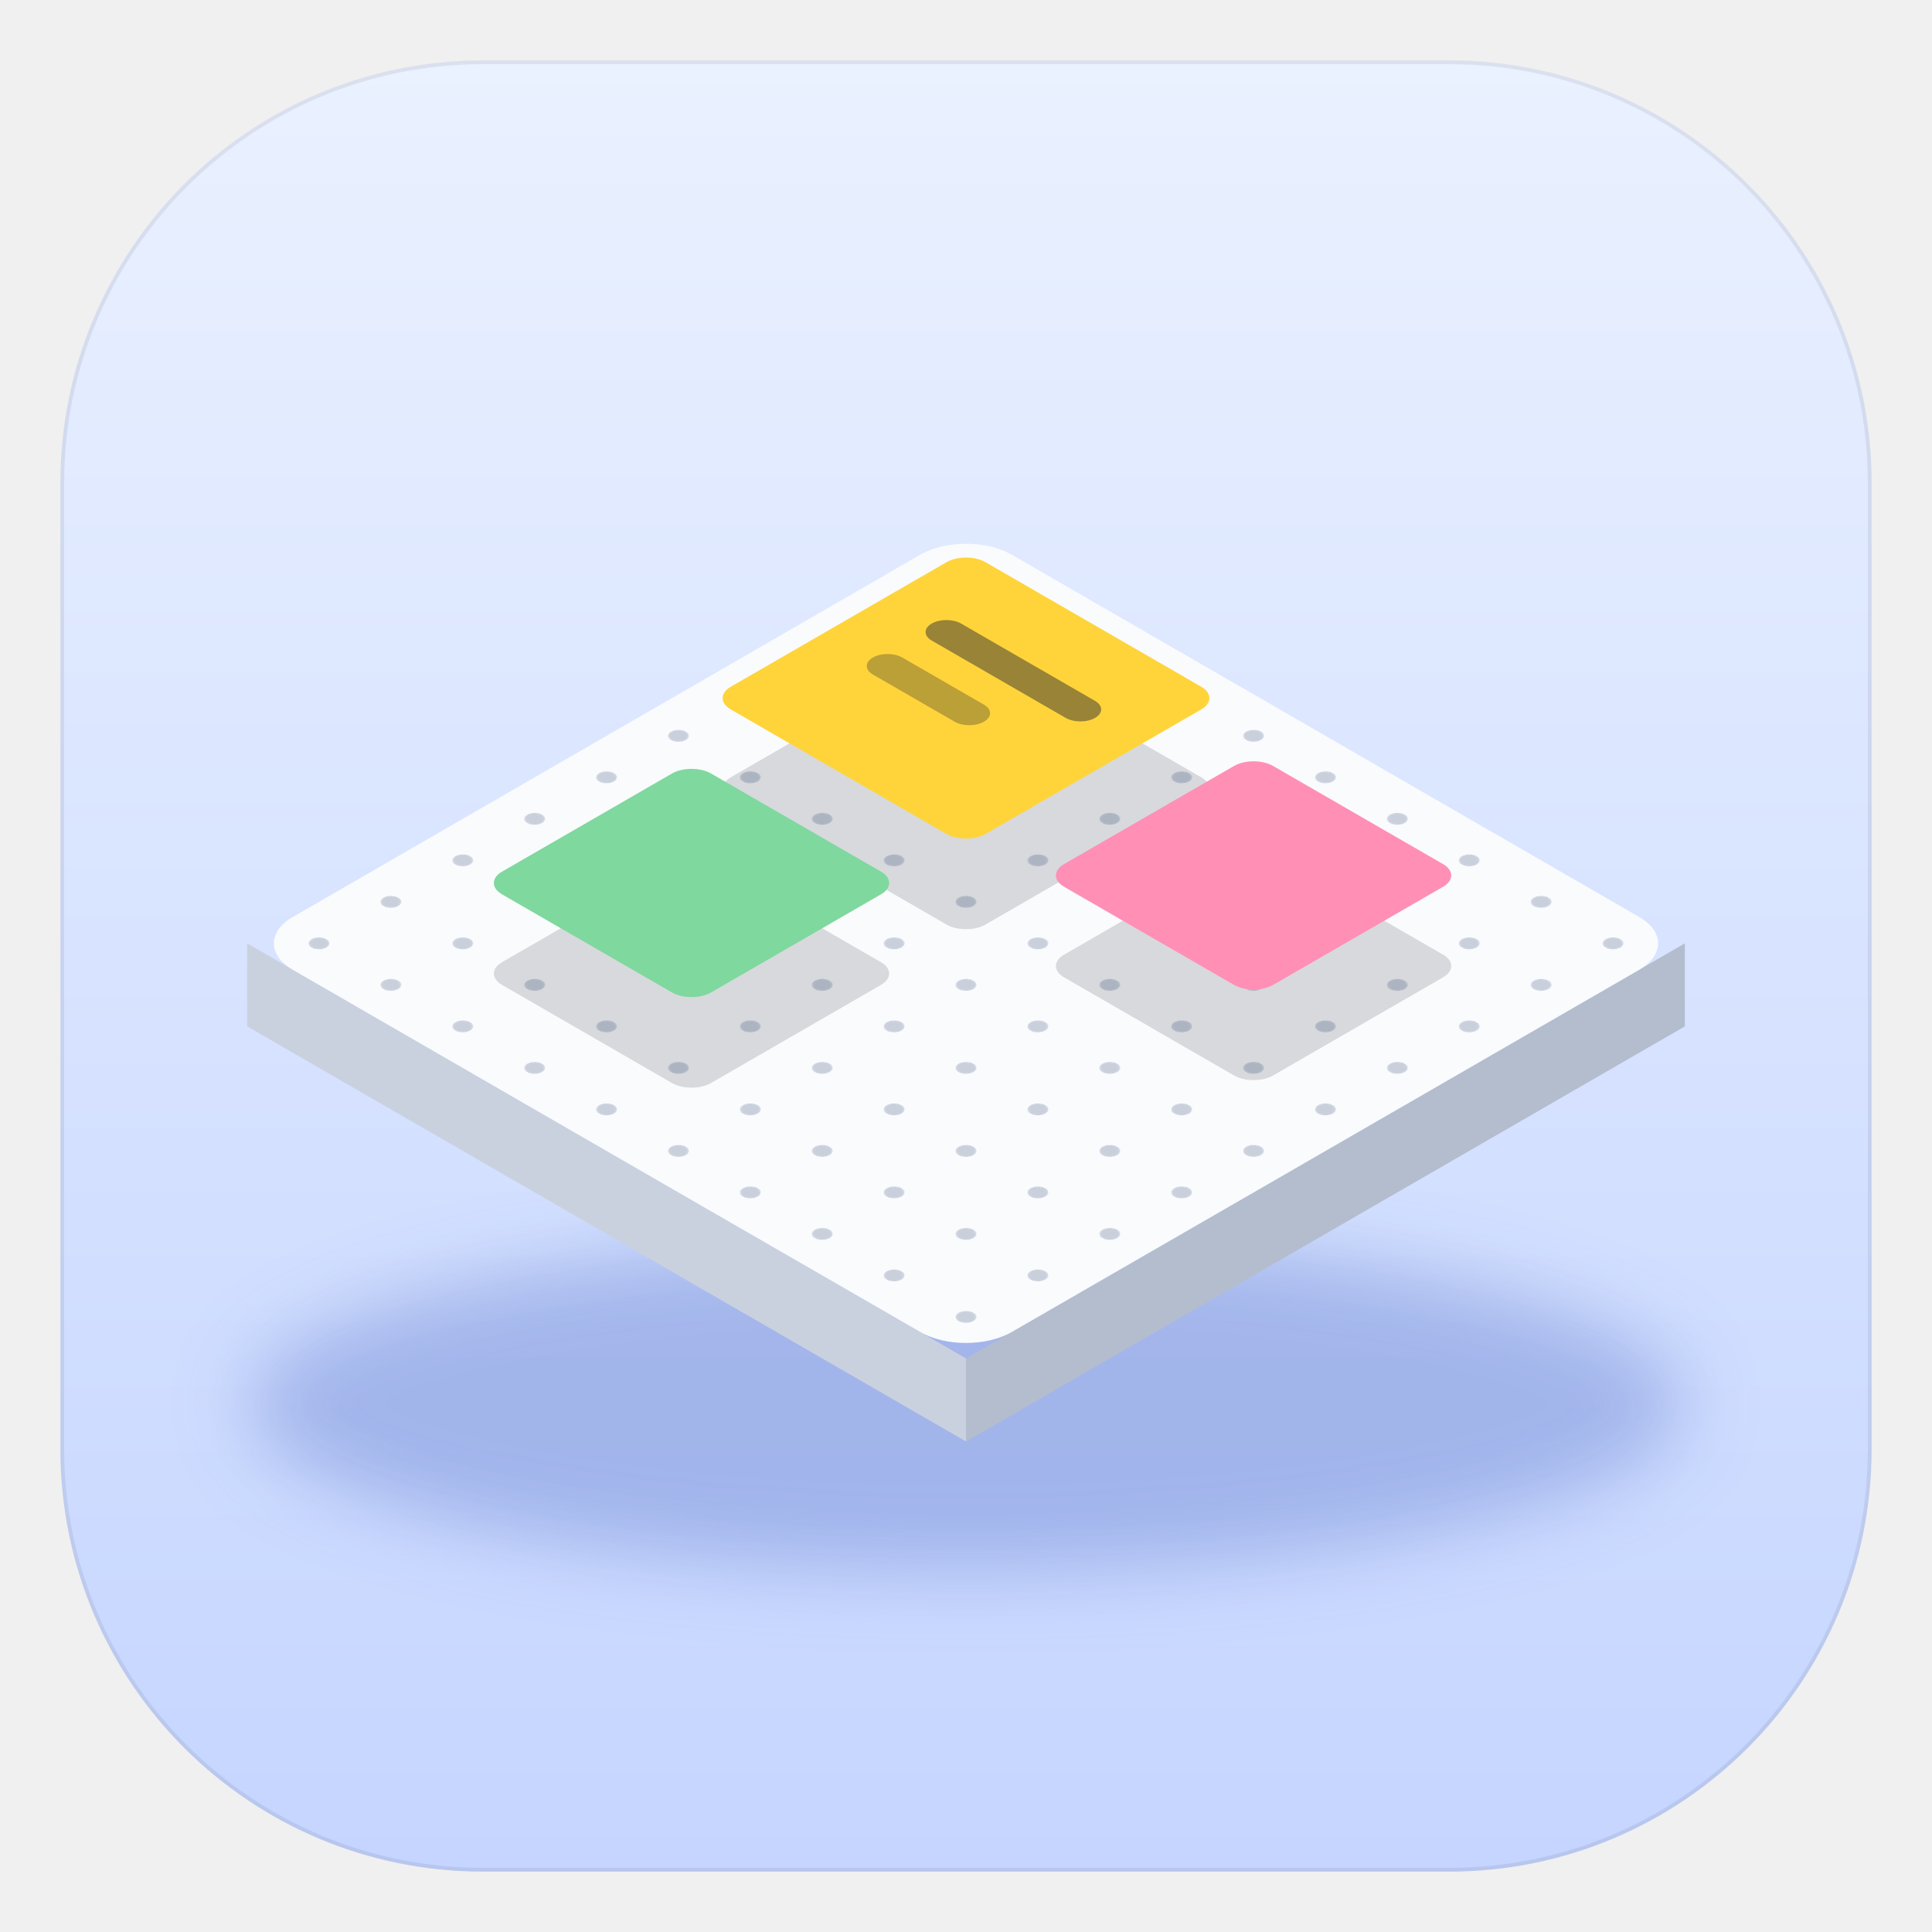
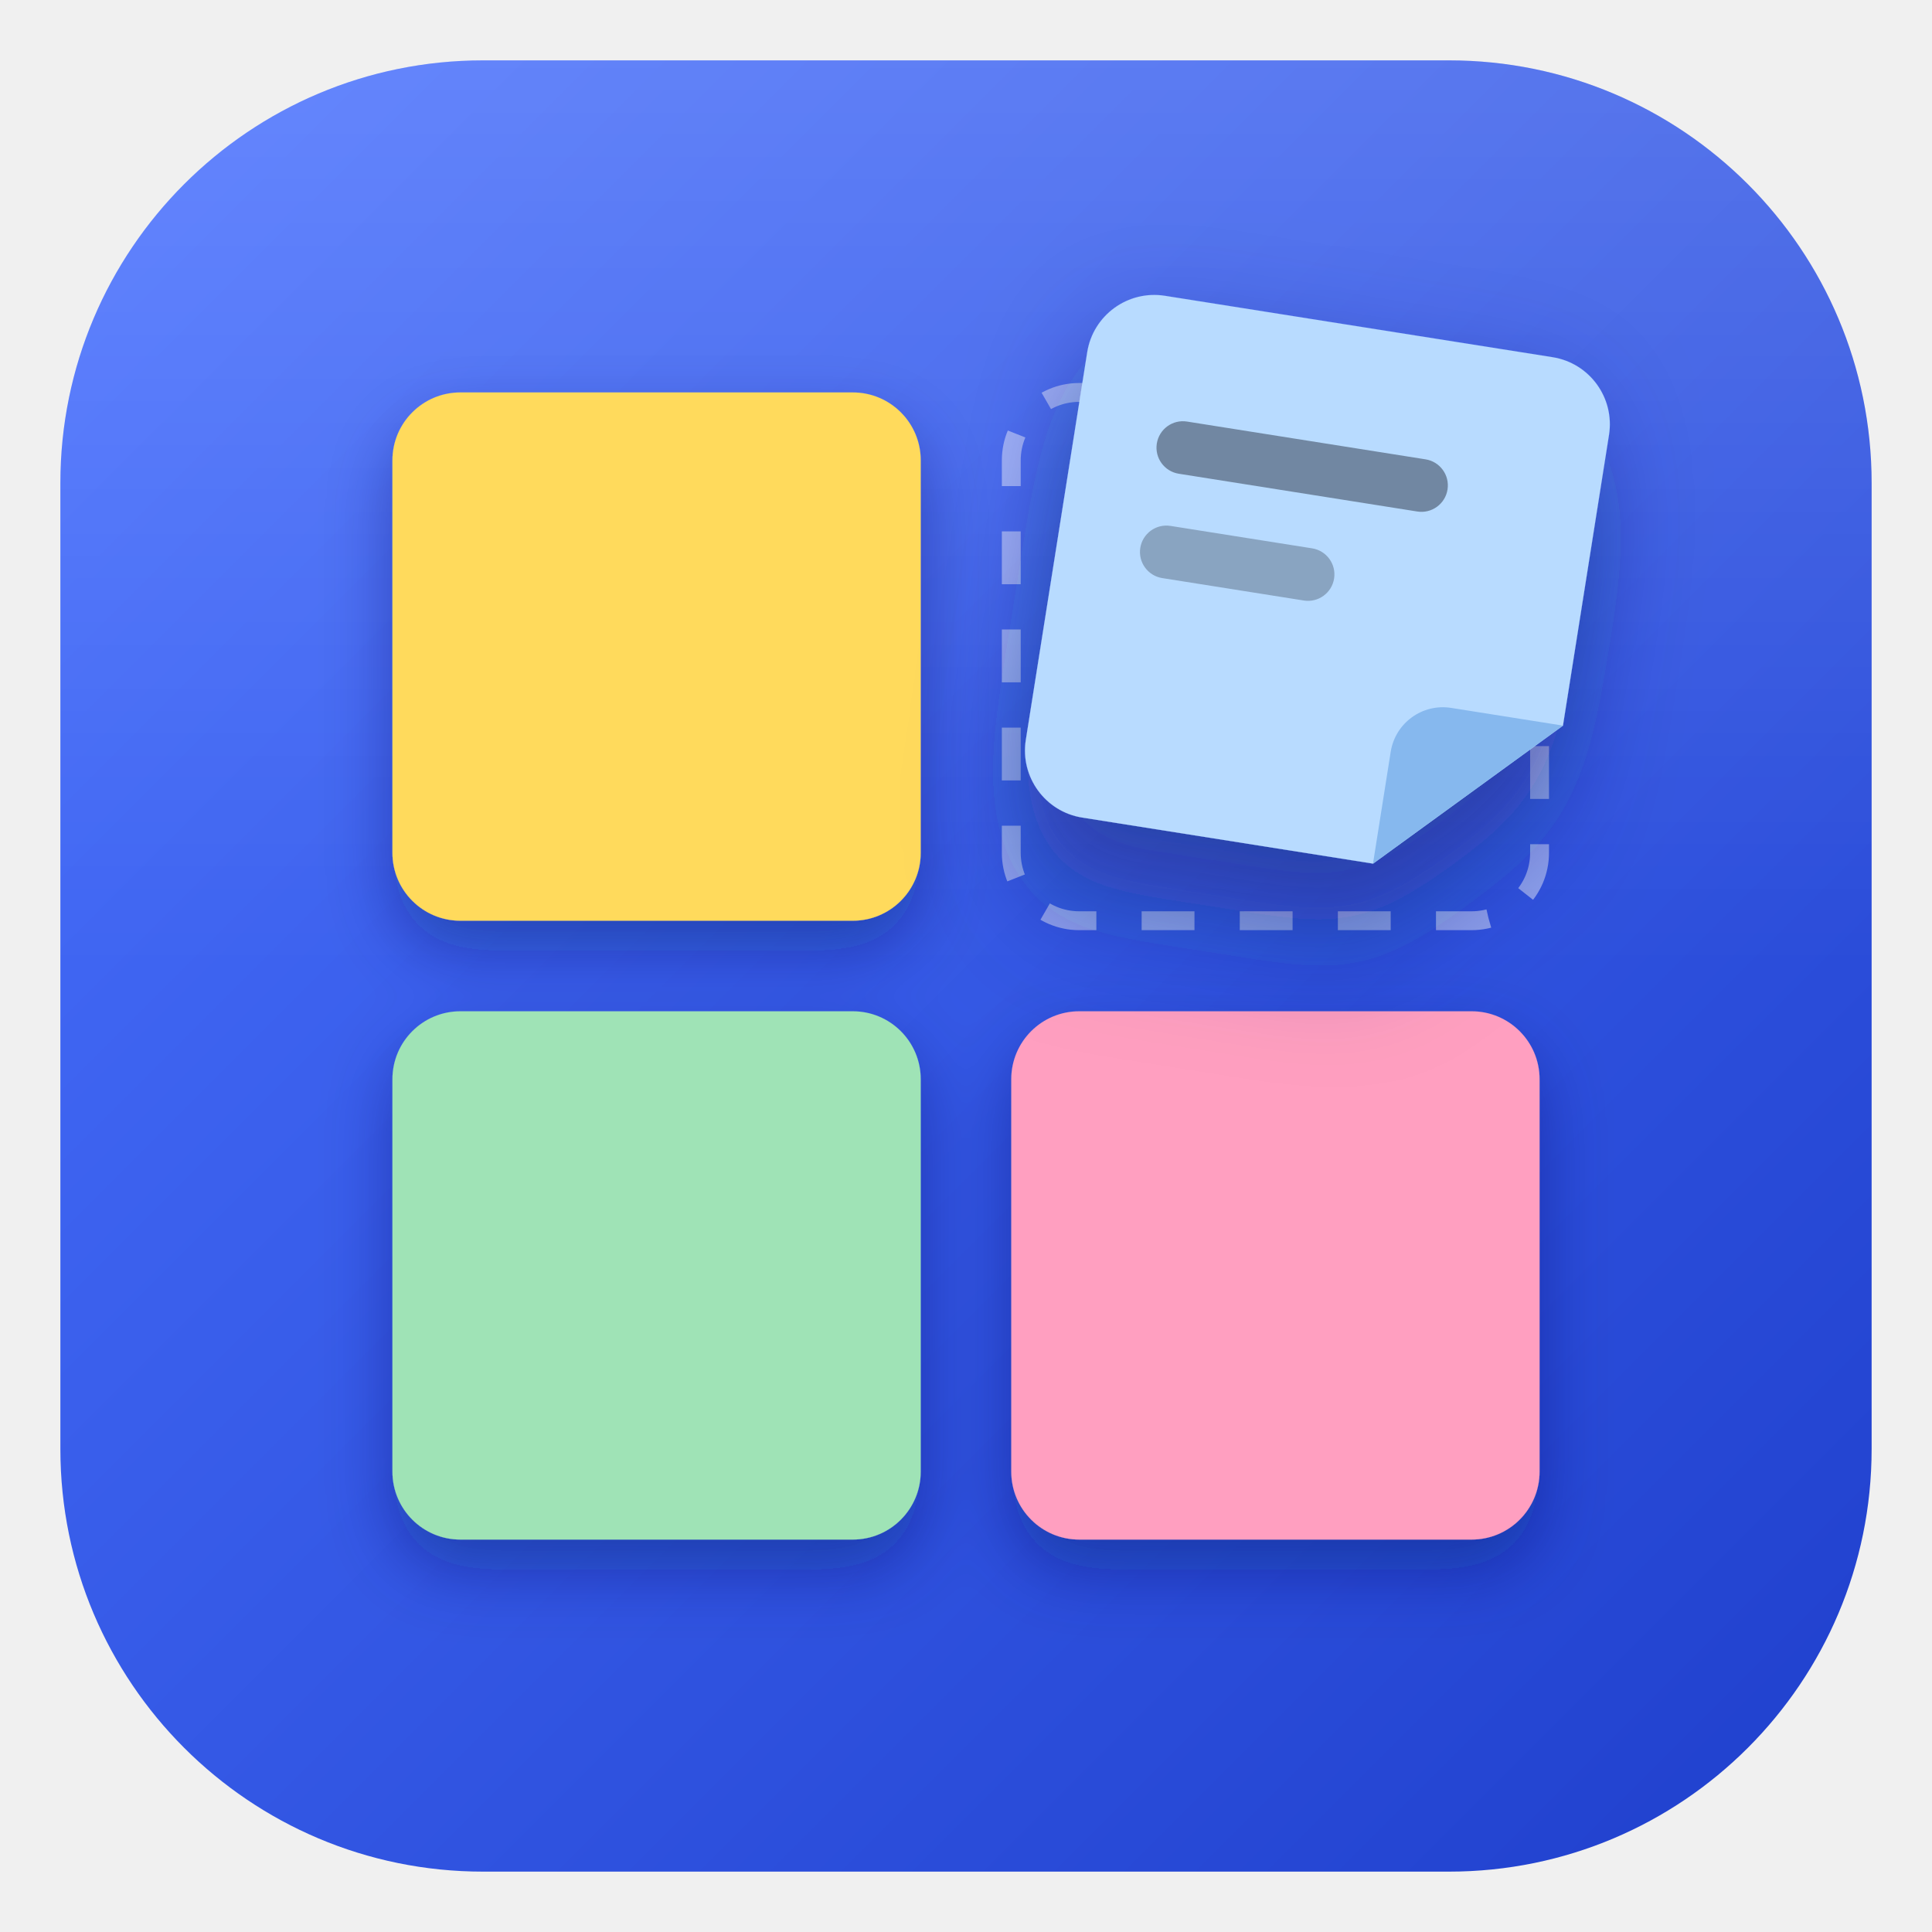
<svg xmlns="http://www.w3.org/2000/svg" viewBox="0 0 512 512" width="512" height="512">
  <defs>
-     <linearGradient id="bg" x1="0" y1="0" x2="0" y2="1">
-       <stop offset="0" stop-color="#EAF1FF" />
-       <stop offset="1" stop-color="#C5D5FF" />
+     <linearGradient id="bg" x1="0" y1="0" x2="1" y2="1">
+       <stop offset="0" stop-color="#4A72FF" />
+       <stop offset="1" stop-color="#1F3FCC" />
    </linearGradient>
-     <pattern id="dots" width="22" height="22" patternUnits="userSpaceOnUse">
-       <circle cx="11" cy="11" r="2.2" fill="#C9D0DC" />
-     </pattern>
-     <filter id="soft" x="-20%" y="-20%" width="140%" height="160%">
-       <feGaussianBlur stdDeviation="10" />
+     <linearGradient id="gloss" x1="0" y1="0" x2="0" y2="1">
+       <stop offset="0" stop-color="#FFFFFF" stop-opacity="0.16" />
+       <stop offset="0.5" stop-color="#FFFFFF" stop-opacity="0" />
+     </linearGradient>
+     <filter id="sh" x="-30%" y="-30%" width="160%" height="170%">
+       <feDropShadow dx="0" dy="8" stdDeviation="9" flood-color="#0B1A66" flood-opacity="0.4" />
+     </filter>
+     <filter id="lift" x="-40%" y="-40%" width="180%" height="190%">
+       <feDropShadow dx="0" dy="18" stdDeviation="16" flood-color="#0B1A66" flood-opacity="0.5" />
    </filter>
  </defs>
  <rect x="16" y="16" width="480" height="480" rx="112" fill="url(#bg)" />
-   <rect x="16.5" y="16.5" width="479" height="479" rx="111.5" fill="none" stroke="#1B2230" stroke-opacity="0.08" />
-   <ellipse cx="256" cy="372" rx="190" ry="44" fill="#2F4FB8" opacity="0.28" filter="url(#soft)" />
-   <path d="M65.5 250 L256 360 L256 382 L65.5 272 Z" fill="#C9D1DF" />
-   <path d="M256 360 L446.5 250 L446.5 272 L256 382 Z" fill="#B3BDCE" />
-   <g transform="matrix(0.866 0.5 -0.866 0.5 256 140)">
-     <rect x="0" y="0" width="220" height="220" rx="14" fill="#FAFBFD" />
-     <rect x="0" y="0" width="220" height="220" rx="14" fill="url(#dots)" />
-     <rect x="30" y="30" width="78" height="78" rx="6" fill="#1B2230" opacity="0.16" />
-     <rect x="128" y="40" width="64" height="64" rx="6" fill="#1B2230" opacity="0.16" />
-     <rect x="44" y="128" width="64" height="64" rx="6" fill="#1B2230" opacity="0.16" />
+   <rect x="16" y="16" width="480" height="480" rx="112" fill="url(#gloss)" />
+   <g filter="url(#sh)">
+     <rect x="104" y="104" width="140" height="140" rx="18" fill="#FFDA5C" />
+     <rect x="104" y="268" width="140" height="140" rx="18" fill="#9FE3B6" />
+     <rect x="268" y="268" width="140" height="140" rx="18" fill="#FF9FC0" />
  </g>
-   <g transform="translate(0 -18)">
-     <g transform="matrix(0.866 0.5 -0.866 0.5 256 140)">
-       <rect x="24" y="24" width="78" height="78" rx="6" fill="#FFD43B" />
-       <rect x="122" y="34" width="64" height="64" rx="6" fill="#FF8FB5" />
-       <rect x="38" y="122" width="64" height="64" rx="6" fill="#7FD89E" />
-       <rect x="38" y="44" width="50" height="9" rx="4.5" fill="#1B2230" opacity="0.45" />
-       <rect x="38" y="62" width="34" height="9" rx="4.5" fill="#1B2230" opacity="0.3" />
-     </g>
+   <rect x="268" y="104" width="140" height="140" rx="18" fill="none" stroke="#FFFFFF" stroke-opacity="0.45" stroke-width="5" stroke-dasharray="14 12" />
+   <g filter="url(#lift)" transform="rotate(9 338 162)">
+     <path d="M296 84 H400 a18 18 0 0 1 18 18 V180 L374 224 H296 a18 18 0 0 1 -18 -18 V102 a18 18 0 0 1 18 -18 Z" fill="#B8DBFF" />
+     <path d="M418 180 L374 224 V194 a14 14 0 0 1 14 -14 Z" fill="#86B8EE" />
+     <rect x="300" y="116" width="78" height="14" rx="7" fill="#1B2230" opacity="0.45" />
+     <rect x="300" y="144" width="52" height="14" rx="7" fill="#1B2230" opacity="0.3" />
  </g>
</svg>
